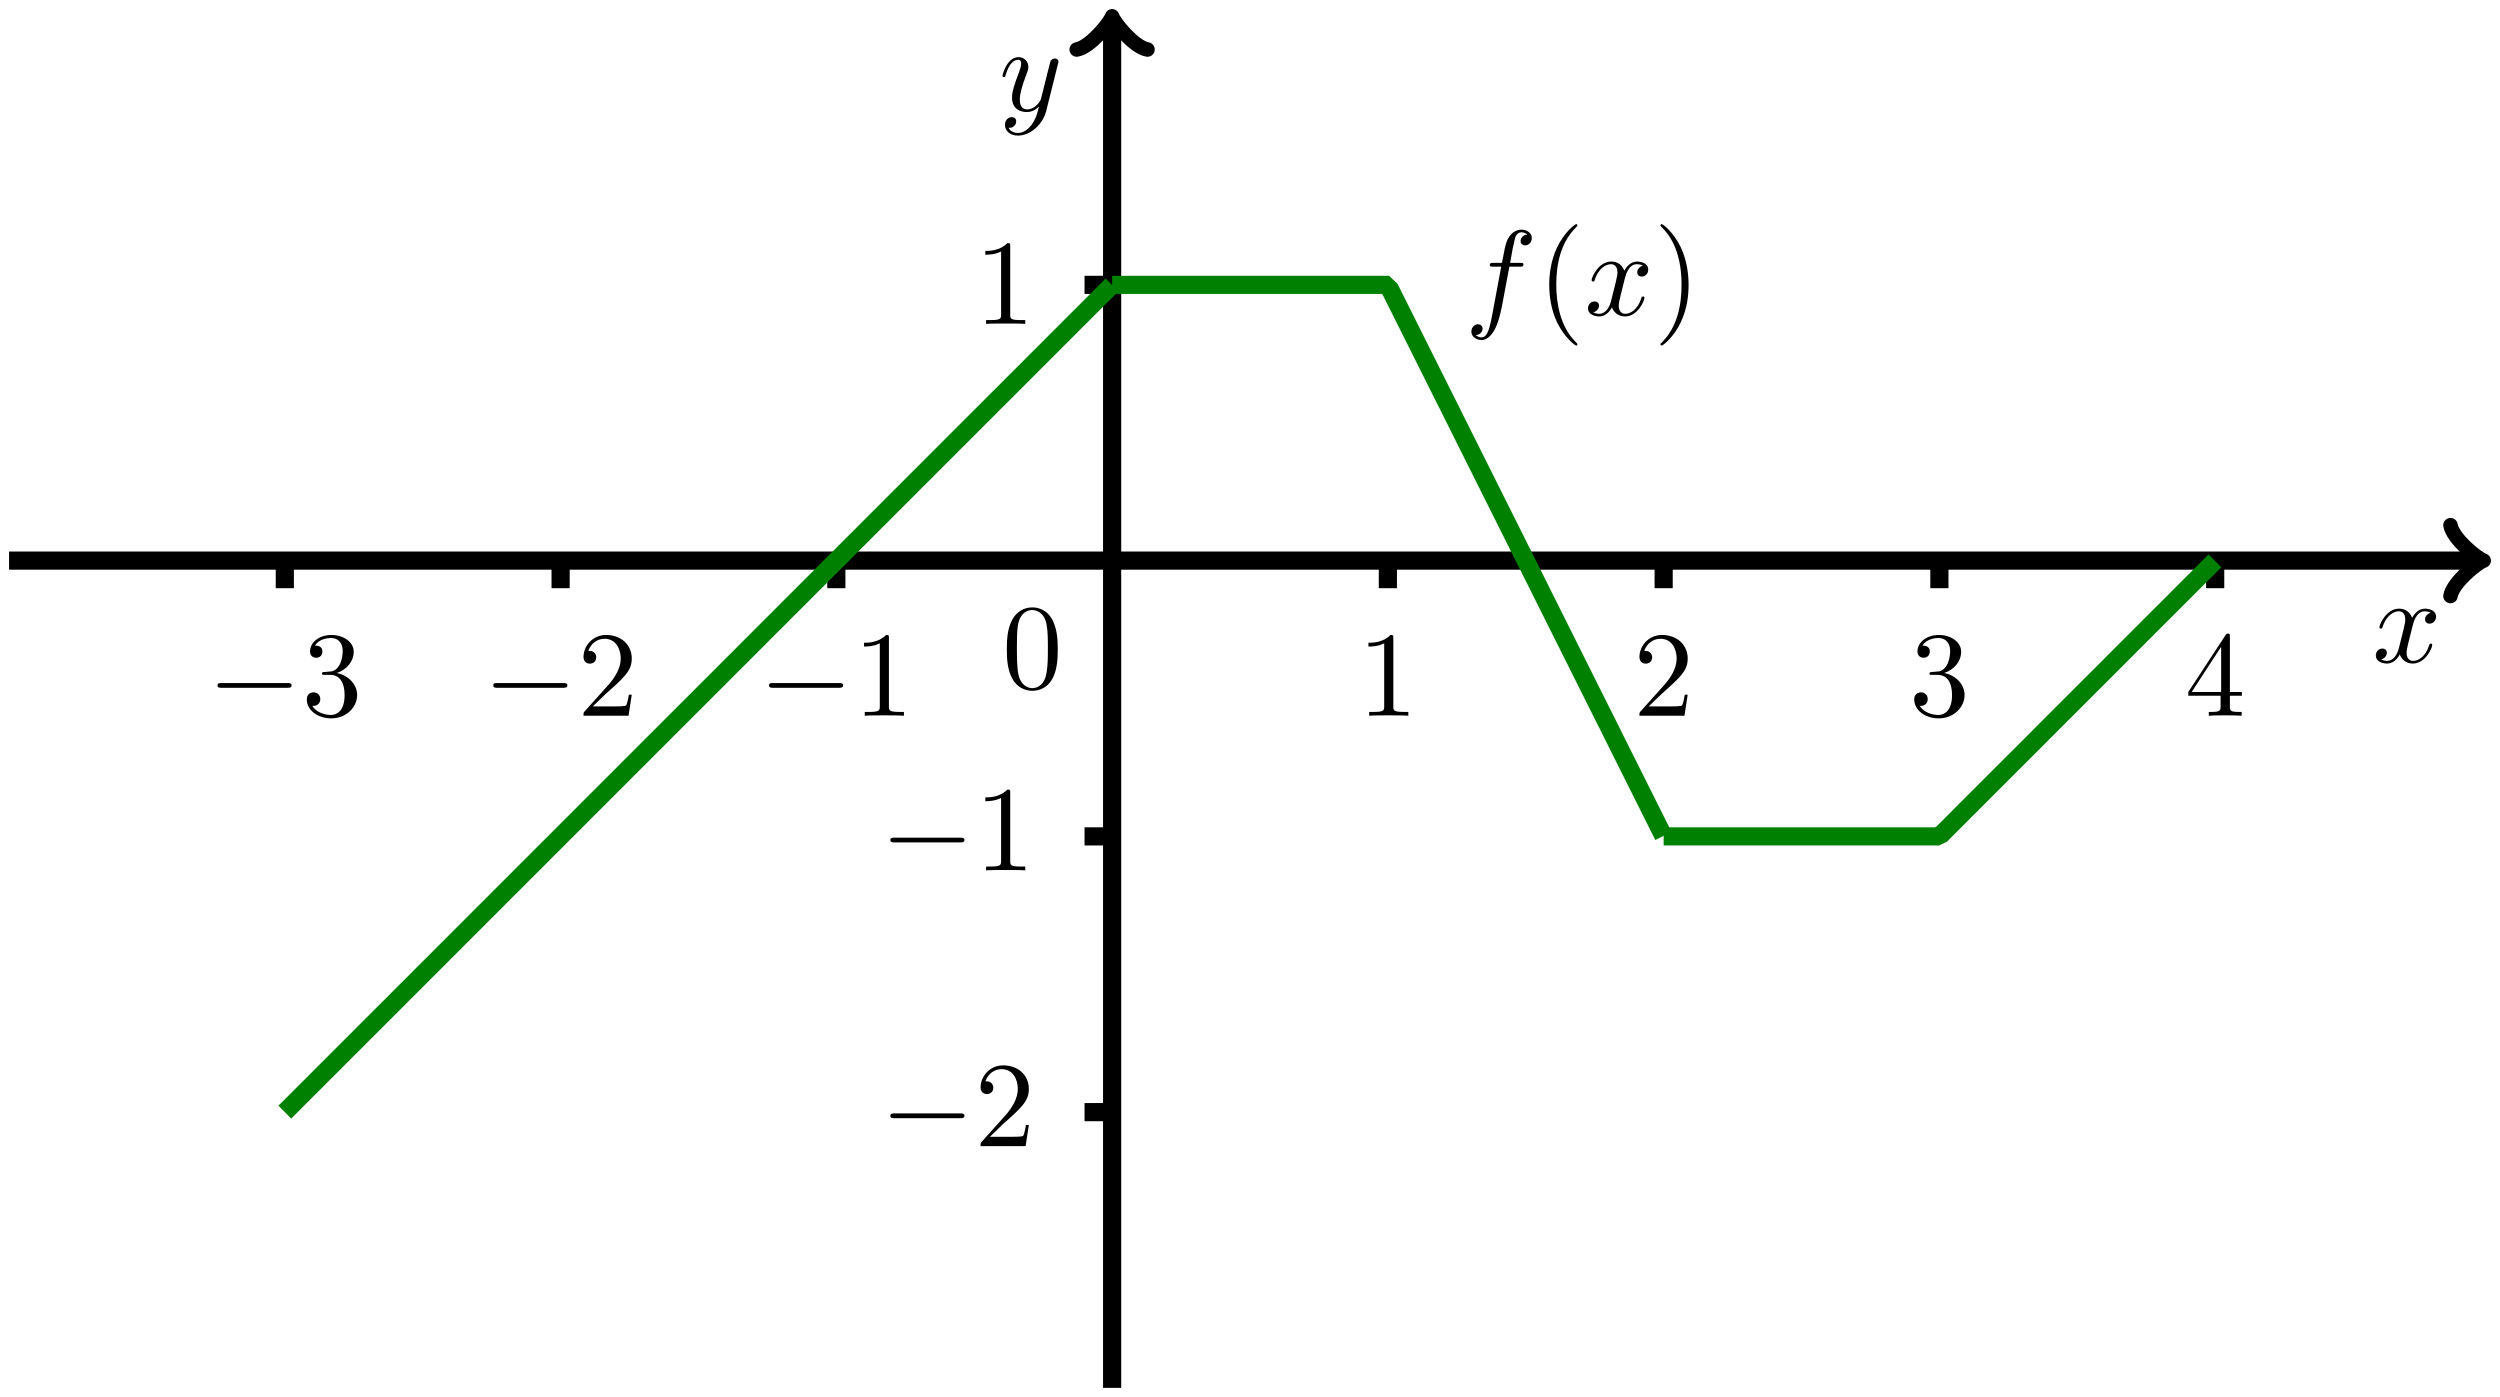
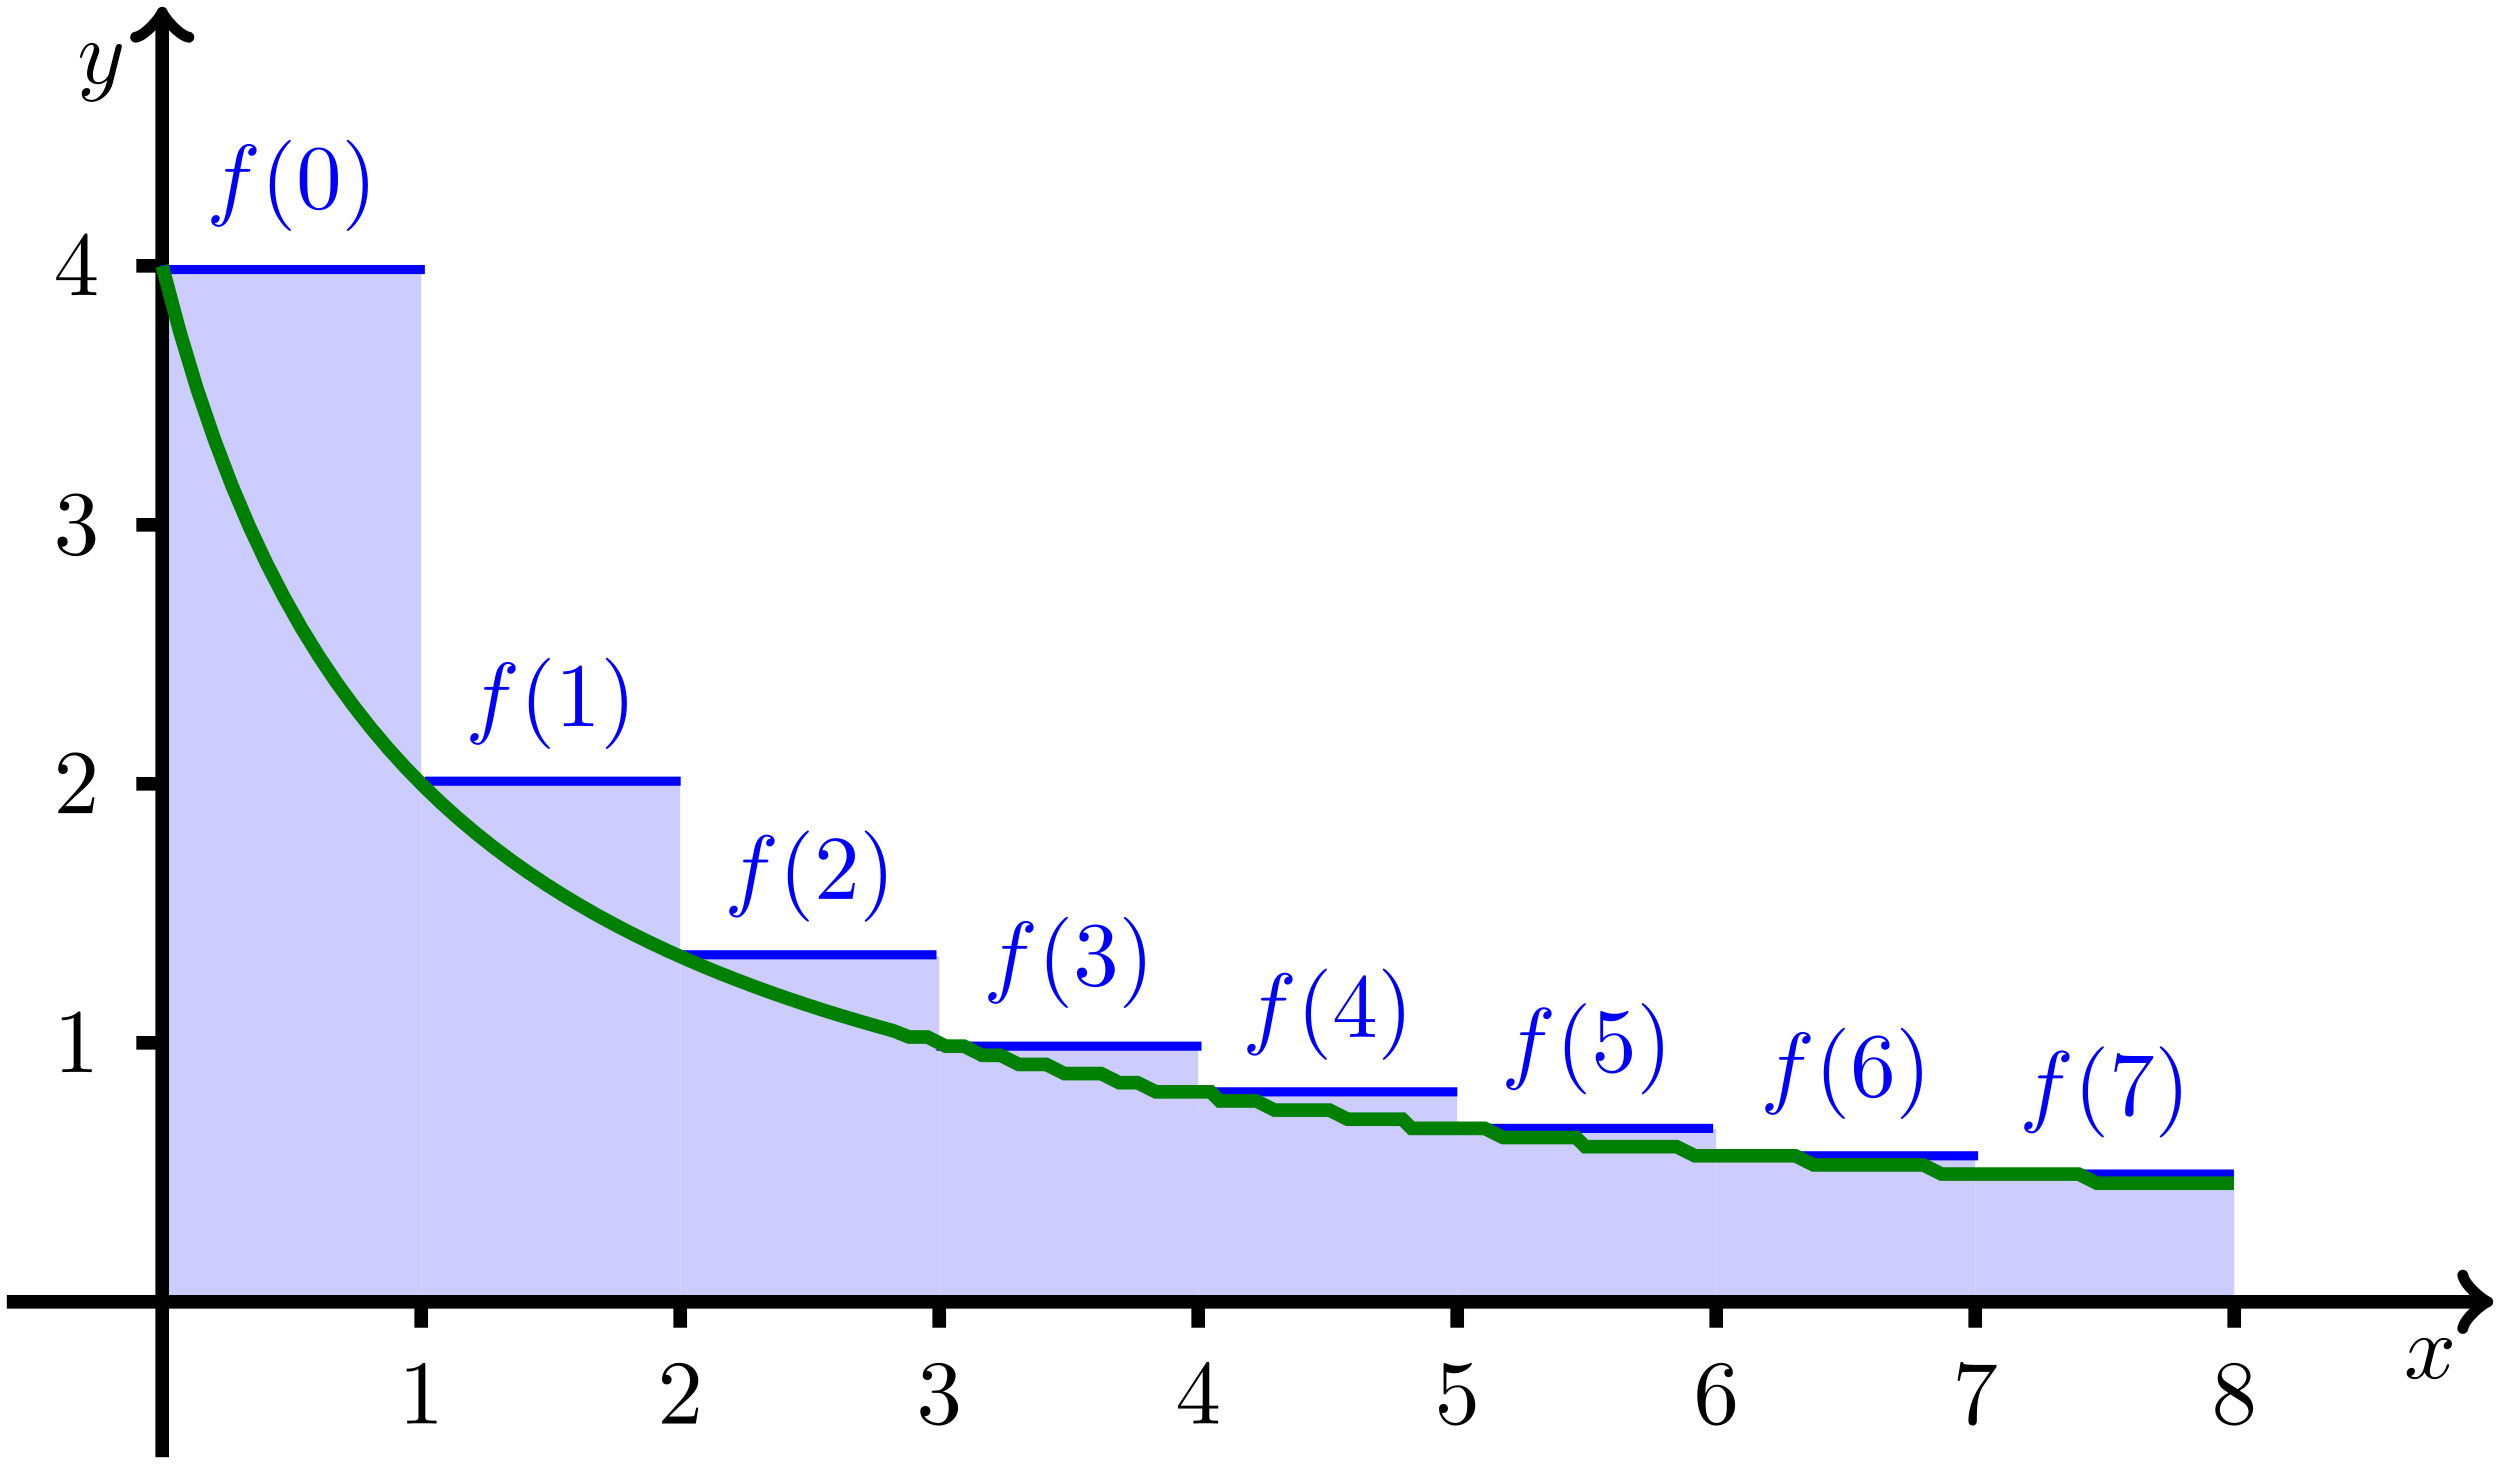
- <svg xmlns="http://www.w3.org/2000/svg" xmlns:xlink="http://www.w3.org/1999/xlink" width="205.59pt" height="114.881pt" viewBox="0 0 205.59 114.881" version="1.1">
+ <svg xmlns="http://www.w3.org/2000/svg" xmlns:xlink="http://www.w3.org/1999/xlink" width="273.62pt" height="160.235pt" viewBox="0 0 273.62 160.235" version="1.1">
  <defs>
    <g>
      <symbol overflow="visible" id="glyph0-0">
        <path style="stroke:none;" d="" />
      </symbol>
      <symbol overflow="visible" id="glyph0-1">
        <path style="stroke:none;" d="M 3.328 -3.016 C 3.391 -3.266 3.625 -4.188 4.312 -4.188 C 4.359 -4.188 4.609 -4.188 4.812 -4.062 C 4.531 -4 4.344 -3.766 4.344 -3.516 C 4.344 -3.359 4.453 -3.172 4.719 -3.172 C 4.938 -3.172 5.25 -3.344 5.25 -3.75 C 5.25 -4.266 4.672 -4.406 4.328 -4.406 C 3.75 -4.406 3.406 -3.875 3.281 -3.656 C 3.031 -4.312 2.5 -4.406 2.203 -4.406 C 1.172 -4.406 0.594 -3.125 0.594 -2.875 C 0.594 -2.766 0.703 -2.766 0.719 -2.766 C 0.797 -2.766 0.828 -2.797 0.844 -2.875 C 1.188 -3.938 1.844 -4.188 2.188 -4.188 C 2.375 -4.188 2.719 -4.094 2.719 -3.516 C 2.719 -3.203 2.547 -2.547 2.188 -1.141 C 2.031 -0.531 1.672 -0.109 1.234 -0.109 C 1.172 -0.109 0.953 -0.109 0.734 -0.234 C 0.984 -0.297 1.203 -0.5 1.203 -0.781 C 1.203 -1.047 0.984 -1.125 0.844 -1.125 C 0.531 -1.125 0.297 -0.875 0.297 -0.547 C 0.297 -0.094 0.781 0.109 1.219 0.109 C 1.891 0.109 2.25 -0.594 2.266 -0.641 C 2.391 -0.281 2.75 0.109 3.344 0.109 C 4.375 0.109 4.938 -1.172 4.938 -1.422 C 4.938 -1.531 4.859 -1.531 4.828 -1.531 C 4.734 -1.531 4.719 -1.484 4.688 -1.422 C 4.359 -0.344 3.688 -0.109 3.375 -0.109 C 2.984 -0.109 2.828 -0.422 2.828 -0.766 C 2.828 -0.984 2.875 -1.203 2.984 -1.641 Z " />
      </symbol>
      <symbol overflow="visible" id="glyph0-2">
        <path style="stroke:none;" d="M 4.844 -3.797 C 4.891 -3.938 4.891 -3.953 4.891 -4.031 C 4.891 -4.203 4.75 -4.297 4.594 -4.297 C 4.5 -4.297 4.344 -4.234 4.25 -4.094 C 4.234 -4.031 4.141 -3.734 4.109 -3.547 C 4.031 -3.297 3.969 -3.016 3.906 -2.75 L 3.453 -0.953 C 3.422 -0.812 2.984 -0.109 2.328 -0.109 C 1.828 -0.109 1.719 -0.547 1.719 -0.922 C 1.719 -1.375 1.891 -2 2.219 -2.875 C 2.375 -3.281 2.422 -3.391 2.422 -3.594 C 2.422 -4.031 2.109 -4.406 1.609 -4.406 C 0.656 -4.406 0.297 -2.953 0.297 -2.875 C 0.297 -2.766 0.391 -2.766 0.406 -2.766 C 0.516 -2.766 0.516 -2.797 0.562 -2.953 C 0.844 -3.891 1.234 -4.188 1.578 -4.188 C 1.656 -4.188 1.828 -4.188 1.828 -3.875 C 1.828 -3.625 1.719 -3.359 1.656 -3.172 C 1.25 -2.109 1.078 -1.547 1.078 -1.078 C 1.078 -0.188 1.703 0.109 2.297 0.109 C 2.688 0.109 3.016 -0.062 3.297 -0.344 C 3.172 0.172 3.047 0.672 2.656 1.203 C 2.391 1.531 2.016 1.828 1.562 1.828 C 1.422 1.828 0.969 1.797 0.797 1.406 C 0.953 1.406 1.094 1.406 1.219 1.281 C 1.328 1.203 1.422 1.062 1.422 0.875 C 1.422 0.562 1.156 0.531 1.062 0.531 C 0.828 0.531 0.5 0.688 0.5 1.172 C 0.5 1.672 0.938 2.047 1.562 2.047 C 2.578 2.047 3.609 1.141 3.891 0.016 Z " />
      </symbol>
      <symbol overflow="visible" id="glyph0-3">
        <path style="stroke:none;" d="M 3.656 -3.984 L 4.516 -3.984 C 4.719 -3.984 4.812 -3.984 4.812 -4.188 C 4.812 -4.297 4.719 -4.297 4.547 -4.297 L 3.719 -4.297 L 3.922 -5.438 C 3.969 -5.641 4.109 -6.344 4.172 -6.469 C 4.25 -6.656 4.422 -6.812 4.641 -6.812 C 4.672 -6.812 4.938 -6.812 5.125 -6.625 C 4.688 -6.594 4.578 -6.234 4.578 -6.094 C 4.578 -5.859 4.766 -5.734 4.953 -5.734 C 5.219 -5.734 5.5 -5.969 5.5 -6.344 C 5.5 -6.797 5.047 -7.031 4.641 -7.031 C 4.297 -7.031 3.672 -6.844 3.375 -5.859 C 3.312 -5.656 3.281 -5.547 3.047 -4.297 L 2.359 -4.297 C 2.156 -4.297 2.047 -4.297 2.047 -4.109 C 2.047 -3.984 2.141 -3.984 2.328 -3.984 L 2.984 -3.984 L 2.25 -0.047 C 2.062 0.922 1.891 1.828 1.375 1.828 C 1.328 1.828 1.094 1.828 0.891 1.641 C 1.359 1.609 1.453 1.25 1.453 1.109 C 1.453 0.875 1.266 0.75 1.078 0.75 C 0.812 0.75 0.531 0.984 0.531 1.359 C 0.531 1.797 0.969 2.047 1.375 2.047 C 1.922 2.047 2.328 1.453 2.5 1.078 C 2.828 0.453 3.047 -0.75 3.062 -0.828 Z " />
      </symbol>
      <symbol overflow="visible" id="glyph1-0">
        <path style="stroke:none;" d="" />
      </symbol>
      <symbol overflow="visible" id="glyph1-1">
-         <path style="stroke:none;" d="M 6.562 -2.297 C 6.734 -2.297 6.922 -2.297 6.922 -2.5 C 6.922 -2.688 6.734 -2.688 6.562 -2.688 L 1.172 -2.688 C 1 -2.688 0.828 -2.688 0.828 -2.5 C 0.828 -2.297 1 -2.297 1.172 -2.297 Z " />
+         <path style="stroke:none;" d="M 2.938 -6.375 C 2.938 -6.625 2.938 -6.641 2.703 -6.641 C 2.078 -6 1.203 -6 0.891 -6 L 0.891 -5.688 C 1.094 -5.688 1.672 -5.688 2.188 -5.953 L 2.188 -0.781 C 2.188 -0.422 2.156 -0.312 1.266 -0.312 L 0.953 -0.312 L 0.953 0 C 1.297 -0.031 2.156 -0.031 2.562 -0.031 C 2.953 -0.031 3.828 -0.031 4.172 0 L 4.172 -0.312 L 3.859 -0.312 C 2.953 -0.312 2.938 -0.422 2.938 -0.781 Z " />
      </symbol>
-       <symbol overflow="visible" id="glyph2-0">
-         <path style="stroke:none;" d="" />
+       <symbol overflow="visible" id="glyph1-2">
+         <path style="stroke:none;" d="M 1.266 -0.766 L 2.328 -1.797 C 3.875 -3.172 4.469 -3.703 4.469 -4.703 C 4.469 -5.844 3.578 -6.641 2.359 -6.641 C 1.234 -6.641 0.5 -5.719 0.5 -4.828 C 0.5 -4.281 1 -4.281 1.031 -4.281 C 1.203 -4.281 1.547 -4.391 1.547 -4.812 C 1.547 -5.062 1.359 -5.328 1.016 -5.328 C 0.938 -5.328 0.922 -5.328 0.891 -5.312 C 1.109 -5.969 1.656 -6.328 2.234 -6.328 C 3.141 -6.328 3.562 -5.516 3.562 -4.703 C 3.562 -3.906 3.078 -3.125 2.516 -2.5 L 0.609 -0.375 C 0.5 -0.266 0.5 -0.234 0.5 0 L 4.203 0 L 4.469 -1.734 L 4.234 -1.734 C 4.172 -1.438 4.109 -1 4 -0.844 C 3.938 -0.766 3.281 -0.766 3.062 -0.766 Z " />
      </symbol>
-       <symbol overflow="visible" id="glyph2-1">
+       <symbol overflow="visible" id="glyph1-3">
        <path style="stroke:none;" d="M 2.891 -3.516 C 3.703 -3.781 4.281 -4.469 4.281 -5.266 C 4.281 -6.078 3.406 -6.641 2.453 -6.641 C 1.453 -6.641 0.688 -6.047 0.688 -5.281 C 0.688 -4.953 0.906 -4.766 1.203 -4.766 C 1.5 -4.766 1.703 -4.984 1.703 -5.281 C 1.703 -5.766 1.234 -5.766 1.094 -5.766 C 1.391 -6.266 2.047 -6.391 2.406 -6.391 C 2.828 -6.391 3.375 -6.172 3.375 -5.281 C 3.375 -5.156 3.344 -4.578 3.094 -4.141 C 2.797 -3.656 2.453 -3.625 2.203 -3.625 C 2.125 -3.609 1.891 -3.594 1.812 -3.594 C 1.734 -3.578 1.672 -3.562 1.672 -3.469 C 1.672 -3.359 1.734 -3.359 1.906 -3.359 L 2.344 -3.359 C 3.156 -3.359 3.531 -2.688 3.531 -1.703 C 3.531 -0.344 2.844 -0.062 2.406 -0.062 C 1.969 -0.062 1.219 -0.234 0.875 -0.812 C 1.219 -0.766 1.531 -0.984 1.531 -1.359 C 1.531 -1.719 1.266 -1.922 0.984 -1.922 C 0.734 -1.922 0.422 -1.781 0.422 -1.344 C 0.422 -0.438 1.344 0.219 2.438 0.219 C 3.656 0.219 4.562 -0.688 4.562 -1.703 C 4.562 -2.516 3.922 -3.297 2.891 -3.516 Z " />
      </symbol>
-       <symbol overflow="visible" id="glyph2-2">
-         <path style="stroke:none;" d="M 1.266 -0.766 L 2.328 -1.797 C 3.875 -3.172 4.469 -3.703 4.469 -4.703 C 4.469 -5.844 3.578 -6.641 2.359 -6.641 C 1.234 -6.641 0.5 -5.719 0.5 -4.828 C 0.5 -4.281 1 -4.281 1.031 -4.281 C 1.203 -4.281 1.547 -4.391 1.547 -4.812 C 1.547 -5.062 1.359 -5.328 1.016 -5.328 C 0.938 -5.328 0.922 -5.328 0.891 -5.312 C 1.109 -5.969 1.656 -6.328 2.234 -6.328 C 3.141 -6.328 3.562 -5.516 3.562 -4.703 C 3.562 -3.906 3.078 -3.125 2.516 -2.5 L 0.609 -0.375 C 0.5 -0.266 0.5 -0.234 0.5 0 L 4.203 0 L 4.469 -1.734 L 4.234 -1.734 C 4.172 -1.438 4.109 -1 4 -0.844 C 3.938 -0.766 3.281 -0.766 3.062 -0.766 Z " />
-       </symbol>
-       <symbol overflow="visible" id="glyph2-3">
-         <path style="stroke:none;" d="M 2.938 -6.375 C 2.938 -6.625 2.938 -6.641 2.703 -6.641 C 2.078 -6 1.203 -6 0.891 -6 L 0.891 -5.688 C 1.094 -5.688 1.672 -5.688 2.188 -5.953 L 2.188 -0.781 C 2.188 -0.422 2.156 -0.312 1.266 -0.312 L 0.953 -0.312 L 0.953 0 C 1.297 -0.031 2.156 -0.031 2.562 -0.031 C 2.953 -0.031 3.828 -0.031 4.172 0 L 4.172 -0.312 L 3.859 -0.312 C 2.953 -0.312 2.938 -0.422 2.938 -0.781 Z " />
-       </symbol>
-       <symbol overflow="visible" id="glyph2-4">
+       <symbol overflow="visible" id="glyph1-4">
        <path style="stroke:none;" d="M 2.938 -1.641 L 2.938 -0.781 C 2.938 -0.422 2.906 -0.312 2.172 -0.312 L 1.969 -0.312 L 1.969 0 C 2.375 -0.031 2.891 -0.031 3.312 -0.031 C 3.734 -0.031 4.25 -0.031 4.672 0 L 4.672 -0.312 L 4.453 -0.312 C 3.719 -0.312 3.703 -0.422 3.703 -0.781 L 3.703 -1.641 L 4.688 -1.641 L 4.688 -1.953 L 3.703 -1.953 L 3.703 -6.484 C 3.703 -6.688 3.703 -6.75 3.531 -6.75 C 3.453 -6.75 3.422 -6.75 3.344 -6.625 L 0.281 -1.953 L 0.281 -1.641 Z M 2.984 -1.953 L 0.562 -1.953 L 2.984 -5.672 Z " />
      </symbol>
-       <symbol overflow="visible" id="glyph2-5">
+       <symbol overflow="visible" id="glyph1-5">
+         <path style="stroke:none;" d="M 4.469 -2 C 4.469 -3.188 3.656 -4.188 2.578 -4.188 C 2.109 -4.188 1.672 -4.031 1.312 -3.672 L 1.312 -5.625 C 1.516 -5.562 1.844 -5.5 2.156 -5.5 C 3.391 -5.5 4.094 -6.406 4.094 -6.531 C 4.094 -6.594 4.062 -6.641 3.984 -6.641 C 3.984 -6.641 3.953 -6.641 3.906 -6.609 C 3.703 -6.516 3.219 -6.312 2.547 -6.312 C 2.156 -6.312 1.688 -6.391 1.219 -6.594 C 1.141 -6.625 1.125 -6.625 1.109 -6.625 C 1 -6.625 1 -6.547 1 -6.391 L 1 -3.438 C 1 -3.266 1 -3.188 1.141 -3.188 C 1.219 -3.188 1.234 -3.203 1.281 -3.266 C 1.391 -3.422 1.75 -3.969 2.562 -3.969 C 3.078 -3.969 3.328 -3.516 3.406 -3.328 C 3.562 -2.953 3.594 -2.578 3.594 -2.078 C 3.594 -1.719 3.594 -1.125 3.344 -0.703 C 3.109 -0.312 2.734 -0.062 2.281 -0.062 C 1.562 -0.062 0.984 -0.594 0.812 -1.172 C 0.844 -1.172 0.875 -1.156 0.984 -1.156 C 1.312 -1.156 1.484 -1.406 1.484 -1.641 C 1.484 -1.891 1.312 -2.141 0.984 -2.141 C 0.844 -2.141 0.5 -2.062 0.5 -1.609 C 0.5 -0.75 1.188 0.219 2.297 0.219 C 3.453 0.219 4.469 -0.734 4.469 -2 Z " />
+       </symbol>
+       <symbol overflow="visible" id="glyph1-6">
+         <path style="stroke:none;" d="M 1.312 -3.266 L 1.312 -3.516 C 1.312 -6.031 2.547 -6.391 3.062 -6.391 C 3.297 -6.391 3.719 -6.328 3.938 -5.984 C 3.781 -5.984 3.391 -5.984 3.391 -5.547 C 3.391 -5.234 3.625 -5.078 3.844 -5.078 C 4 -5.078 4.312 -5.172 4.312 -5.562 C 4.312 -6.156 3.875 -6.641 3.047 -6.641 C 1.766 -6.641 0.422 -5.359 0.422 -3.156 C 0.422 -0.484 1.578 0.219 2.5 0.219 C 3.609 0.219 4.562 -0.719 4.562 -2.031 C 4.562 -3.297 3.672 -4.25 2.562 -4.25 C 1.891 -4.25 1.516 -3.75 1.312 -3.266 Z M 2.5 -0.062 C 1.875 -0.062 1.578 -0.656 1.516 -0.812 C 1.328 -1.281 1.328 -2.078 1.328 -2.25 C 1.328 -3.031 1.656 -4.031 2.547 -4.031 C 2.719 -4.031 3.172 -4.031 3.484 -3.406 C 3.656 -3.047 3.656 -2.531 3.656 -2.047 C 3.656 -1.562 3.656 -1.062 3.484 -0.703 C 3.188 -0.109 2.734 -0.062 2.5 -0.062 Z " />
+       </symbol>
+       <symbol overflow="visible" id="glyph1-7">
+         <path style="stroke:none;" d="M 4.75 -6.078 C 4.828 -6.188 4.828 -6.203 4.828 -6.422 L 2.406 -6.422 C 1.203 -6.422 1.172 -6.547 1.141 -6.734 L 0.891 -6.734 L 0.562 -4.688 L 0.812 -4.688 C 0.844 -4.844 0.922 -5.469 1.062 -5.594 C 1.125 -5.656 1.906 -5.656 2.031 -5.656 L 4.094 -5.656 C 3.984 -5.5 3.203 -4.406 2.984 -4.078 C 2.078 -2.734 1.75 -1.344 1.75 -0.328 C 1.75 -0.234 1.75 0.219 2.219 0.219 C 2.672 0.219 2.672 -0.234 2.672 -0.328 L 2.672 -0.844 C 2.672 -1.391 2.703 -1.938 2.781 -2.469 C 2.828 -2.703 2.953 -3.562 3.406 -4.172 Z " />
+       </symbol>
+       <symbol overflow="visible" id="glyph1-8">
+         <path style="stroke:none;" d="M 1.625 -4.562 C 1.172 -4.859 1.125 -5.188 1.125 -5.359 C 1.125 -5.969 1.781 -6.391 2.484 -6.391 C 3.203 -6.391 3.844 -5.875 3.844 -5.156 C 3.844 -4.578 3.453 -4.109 2.859 -3.766 Z M 3.078 -3.609 C 3.797 -3.984 4.281 -4.5 4.281 -5.156 C 4.281 -6.078 3.406 -6.641 2.5 -6.641 C 1.5 -6.641 0.688 -5.906 0.688 -4.969 C 0.688 -4.797 0.703 -4.344 1.125 -3.875 C 1.234 -3.766 1.609 -3.516 1.859 -3.344 C 1.281 -3.047 0.422 -2.5 0.422 -1.5 C 0.422 -0.453 1.438 0.219 2.484 0.219 C 3.609 0.219 4.562 -0.609 4.562 -1.672 C 4.562 -2.031 4.453 -2.484 4.062 -2.906 C 3.875 -3.109 3.719 -3.203 3.078 -3.609 Z M 2.078 -3.188 L 3.312 -2.406 C 3.594 -2.219 4.062 -1.922 4.062 -1.312 C 4.062 -0.578 3.312 -0.062 2.5 -0.062 C 1.641 -0.062 0.922 -0.672 0.922 -1.5 C 0.922 -2.078 1.234 -2.719 2.078 -3.188 Z " />
+       </symbol>
+       <symbol overflow="visible" id="glyph1-9">
+         <path style="stroke:none;" d="M 3.297 2.391 C 3.297 2.359 3.297 2.344 3.125 2.172 C 1.891 0.922 1.562 -0.969 1.562 -2.5 C 1.562 -4.234 1.938 -5.969 3.172 -7.203 C 3.297 -7.328 3.297 -7.344 3.297 -7.375 C 3.297 -7.453 3.266 -7.484 3.203 -7.484 C 3.094 -7.484 2.203 -6.797 1.609 -5.531 C 1.109 -4.438 0.984 -3.328 0.984 -2.5 C 0.984 -1.719 1.094 -0.516 1.641 0.625 C 2.25 1.844 3.094 2.5 3.203 2.5 C 3.266 2.5 3.297 2.469 3.297 2.391 Z " />
+       </symbol>
+       <symbol overflow="visible" id="glyph1-10">
        <path style="stroke:none;" d="M 4.578 -3.188 C 4.578 -3.984 4.531 -4.781 4.188 -5.516 C 3.734 -6.484 2.906 -6.641 2.5 -6.641 C 1.891 -6.641 1.172 -6.375 0.75 -5.453 C 0.438 -4.766 0.391 -3.984 0.391 -3.188 C 0.391 -2.438 0.422 -1.547 0.844 -0.781 C 1.266 0.016 2 0.219 2.484 0.219 C 3.016 0.219 3.781 0.016 4.219 -0.938 C 4.531 -1.625 4.578 -2.406 4.578 -3.188 Z M 2.484 0 C 2.094 0 1.5 -0.25 1.328 -1.203 C 1.219 -1.797 1.219 -2.719 1.219 -3.312 C 1.219 -3.953 1.219 -4.609 1.297 -5.141 C 1.484 -6.328 2.234 -6.422 2.484 -6.422 C 2.812 -6.422 3.469 -6.234 3.656 -5.25 C 3.766 -4.688 3.766 -3.938 3.766 -3.312 C 3.766 -2.562 3.766 -1.891 3.656 -1.25 C 3.5 -0.297 2.938 0 2.484 0 Z " />
      </symbol>
-       <symbol overflow="visible" id="glyph2-6">
-         <path style="stroke:none;" d="M 3.297 2.391 C 3.297 2.359 3.297 2.344 3.125 2.172 C 1.891 0.922 1.562 -0.969 1.562 -2.5 C 1.562 -4.234 1.938 -5.969 3.172 -7.203 C 3.297 -7.328 3.297 -7.344 3.297 -7.375 C 3.297 -7.453 3.266 -7.484 3.203 -7.484 C 3.094 -7.484 2.203 -6.797 1.609 -5.531 C 1.109 -4.438 0.984 -3.328 0.984 -2.5 C 0.984 -1.719 1.094 -0.516 1.641 0.625 C 2.25 1.844 3.094 2.5 3.203 2.5 C 3.266 2.5 3.297 2.469 3.297 2.391 Z " />
-       </symbol>
-       <symbol overflow="visible" id="glyph2-7">
+       <symbol overflow="visible" id="glyph1-11">
        <path style="stroke:none;" d="M 2.875 -2.5 C 2.875 -3.266 2.766 -4.469 2.219 -5.609 C 1.625 -6.828 0.766 -7.484 0.672 -7.484 C 0.609 -7.484 0.562 -7.438 0.562 -7.375 C 0.562 -7.344 0.562 -7.328 0.75 -7.141 C 1.734 -6.156 2.297 -4.578 2.297 -2.5 C 2.297 -0.781 1.938 0.969 0.703 2.219 C 0.562 2.344 0.562 2.359 0.562 2.391 C 0.562 2.453 0.609 2.5 0.672 2.5 C 0.766 2.5 1.672 1.812 2.25 0.547 C 2.766 -0.547 2.875 -1.656 2.875 -2.5 Z " />
      </symbol>
    </g>
  </defs>
  <g id="surface1">
-     <path style="fill:none;stroke-width:1.494;stroke-linecap:butt;stroke-linejoin:miter;stroke:rgb(0%,0%,0%);stroke-opacity:1;stroke-miterlimit:10;" d="M -90.71 0 L 112.243 0 " transform="matrix(1,0,0,-1,91.456,46.102)" />
-     <path style="fill:none;stroke-width:1.196;stroke-linecap:round;stroke-linejoin:round;stroke:rgb(0%,0%,0%);stroke-opacity:1;stroke-miterlimit:10;" d="M -2.181 2.911 C -2.001 1.817 -0.001 0.18 0.546 0 C -0.001 -0.183 -2.001 -1.82 -2.181 -2.91 " transform="matrix(1,0,0,-1,203.7004,46.102)" />
+     <path style=" stroke:none;fill-rule:nonzero;fill:rgb(79.999%,79.999%,100%);fill-opacity:1;" d="M 17.754 142.48 L 17.754 29.094 L 46.102 29.094 L 46.102 142.48 Z " />
+     <path style=" stroke:none;fill-rule:nonzero;fill:rgb(79.999%,79.999%,100%);fill-opacity:1;" d="M 46.102 142.48 L 46.102 85.785 L 74.449 85.785 L 74.449 142.48 Z " />
+     <path style=" stroke:none;fill-rule:nonzero;fill:rgb(79.999%,79.999%,100%);fill-opacity:1;" d="M 74.449 142.48 L 74.449 104.684 L 102.797 104.684 L 102.797 142.48 Z " />
+     <path style=" stroke:none;fill-rule:nonzero;fill:rgb(79.999%,79.999%,100%);fill-opacity:1;" d="M 102.797 142.48 L 102.797 114.133 L 131.141 114.133 L 131.141 142.48 Z " />
+     <path style=" stroke:none;fill-rule:nonzero;fill:rgb(79.999%,79.999%,100%);fill-opacity:1;" d="M 131.141 142.48 L 131.141 119.805 L 159.488 119.805 L 159.488 142.48 Z " />
+     <path style=" stroke:none;fill-rule:nonzero;fill:rgb(79.999%,79.999%,100%);fill-opacity:1;" d="M 159.488 142.48 L 159.488 123.582 L 187.836 123.582 L 187.836 142.48 Z " />
+     <path style=" stroke:none;fill-rule:nonzero;fill:rgb(79.999%,79.999%,100%);fill-opacity:1;" d="M 187.836 142.48 L 187.836 126.281 L 216.184 126.281 L 216.184 142.48 Z " />
+     <path style=" stroke:none;fill-rule:nonzero;fill:rgb(79.999%,79.999%,100%);fill-opacity:1;" d="M 216.184 142.48 L 216.184 128.305 L 244.531 128.305 L 244.531 142.48 Z " />
+     <path style="fill:none;stroke-width:1.494;stroke-linecap:butt;stroke-linejoin:miter;stroke:rgb(0%,0%,0%);stroke-opacity:1;stroke-miterlimit:10;" d="M -17.009 -0 L 253.979 -0 " transform="matrix(1,0,0,-1,17.755,142.48)" />
+     <path style="fill:none;stroke-width:1.196;stroke-linecap:round;stroke-linejoin:round;stroke:rgb(0%,0%,0%);stroke-opacity:1;stroke-miterlimit:10;" d="M -2.182 2.91 C -1.999 1.82 0.001 0.183 0.544 -0 C 0.001 -0.18 -1.999 -1.817 -2.182 -2.911 " transform="matrix(1,0,0,-1,271.733,142.48)" />
    <g style="fill:rgb(0%,0%,0%);fill-opacity:1;">
-       <use xlink:href="#glyph0-1" x="195.081" y="54.459" />
+       <use xlink:href="#glyph0-1" x="263.112" y="150.837" />
    </g>
-     <path style="fill:none;stroke-width:1.494;stroke-linecap:butt;stroke-linejoin:miter;stroke:rgb(0%,0%,0%);stroke-opacity:1;stroke-miterlimit:10;" d="M 0.001 -68.031 L 0.001 44.211 " transform="matrix(1,0,0,-1,91.456,46.102)" />
-     <path style="fill:none;stroke-width:1.196;stroke-linecap:round;stroke-linejoin:round;stroke:rgb(0%,0%,0%);stroke-opacity:1;stroke-miterlimit:10;" d="M -2.18 2.909 C -2 1.819 -0 0.183 0.546 -0.001 C -0 -0.181 -2 -1.817 -2.18 -2.907 " transform="matrix(0,-1,-1,0,91.456,1.89018)" />
+     <path style="fill:none;stroke-width:1.494;stroke-linecap:butt;stroke-linejoin:miter;stroke:rgb(0%,0%,0%);stroke-opacity:1;stroke-miterlimit:10;" d="M -0.001 -17.008 L -0.001 140.589 " transform="matrix(1,0,0,-1,17.755,142.48)" />
+     <path style="fill:none;stroke-width:1.196;stroke-linecap:round;stroke-linejoin:round;stroke:rgb(0%,0%,0%);stroke-opacity:1;stroke-miterlimit:10;" d="M -2.181 2.907 C -2.001 1.817 -0.001 0.181 0.545 0.001 C -0.001 -0.182 -2.001 -1.819 -2.181 -2.909 " transform="matrix(0,-1,-1,0,17.755,1.8892)" />
    <g style="fill:rgb(0%,0%,0%);fill-opacity:1;">
-       <use xlink:href="#glyph0-2" x="82.146" y="9.105" />
+       <use xlink:href="#glyph0-2" x="8.446" y="9.105" />
    </g>
-     <path style="fill:none;stroke-width:1.494;stroke-linecap:butt;stroke-linejoin:miter;stroke:rgb(0%,0%,0%);stroke-opacity:1;stroke-miterlimit:10;" d="M -68.034 0 L -68.034 -2.269 " transform="matrix(1,0,0,-1,91.456,46.102)" />
+     <path style="fill:none;stroke-width:1.494;stroke-linecap:butt;stroke-linejoin:miter;stroke:rgb(0%,0%,0%);stroke-opacity:1;stroke-miterlimit:10;" d="M 28.347 -0 L 28.347 -2.836 " transform="matrix(1,0,0,-1,17.755,142.48)" />
    <g style="fill:rgb(0%,0%,0%);fill-opacity:1;">
-       <use xlink:href="#glyph1-1" x="17.059" y="58.858" />
+       <use xlink:href="#glyph1-1" x="43.611" y="155.803" />
    </g>
+     <path style="fill:none;stroke-width:1.494;stroke-linecap:butt;stroke-linejoin:miter;stroke:rgb(0%,0%,0%);stroke-opacity:1;stroke-miterlimit:10;" d="M 56.694 -0 L 56.694 -2.836 " transform="matrix(1,0,0,-1,17.755,142.48)" />
    <g style="fill:rgb(0%,0%,0%);fill-opacity:1;">
-       <use xlink:href="#glyph2-1" x="24.808" y="58.858" />
+       <use xlink:href="#glyph1-2" x="71.957" y="155.803" />
    </g>
-     <path style="fill:none;stroke-width:1.494;stroke-linecap:butt;stroke-linejoin:miter;stroke:rgb(0%,0%,0%);stroke-opacity:1;stroke-miterlimit:10;" d="M -45.354 0 L -45.354 -2.269 " transform="matrix(1,0,0,-1,91.456,46.102)" />
+     <path style="fill:none;stroke-width:1.494;stroke-linecap:butt;stroke-linejoin:miter;stroke:rgb(0%,0%,0%);stroke-opacity:1;stroke-miterlimit:10;" d="M 85.042 -0 L 85.042 -2.836 " transform="matrix(1,0,0,-1,17.755,142.48)" />
    <g style="fill:rgb(0%,0%,0%);fill-opacity:1;">
-       <use xlink:href="#glyph1-1" x="39.737" y="58.858" />
+       <use xlink:href="#glyph1-3" x="100.304" y="155.803" />
    </g>
+     <path style="fill:none;stroke-width:1.494;stroke-linecap:butt;stroke-linejoin:miter;stroke:rgb(0%,0%,0%);stroke-opacity:1;stroke-miterlimit:10;" d="M 113.386 -0 L 113.386 -2.836 " transform="matrix(1,0,0,-1,17.755,142.48)" />
    <g style="fill:rgb(0%,0%,0%);fill-opacity:1;">
-       <use xlink:href="#glyph2-2" x="47.485" y="58.858" />
+       <use xlink:href="#glyph1-4" x="128.65" y="155.803" />
    </g>
-     <path style="fill:none;stroke-width:1.494;stroke-linecap:butt;stroke-linejoin:miter;stroke:rgb(0%,0%,0%);stroke-opacity:1;stroke-miterlimit:10;" d="M -22.679 0 L -22.679 -2.269 " transform="matrix(1,0,0,-1,91.456,46.102)" />
+     <path style="fill:none;stroke-width:1.494;stroke-linecap:butt;stroke-linejoin:miter;stroke:rgb(0%,0%,0%);stroke-opacity:1;stroke-miterlimit:10;" d="M 141.733 -0 L 141.733 -2.836 " transform="matrix(1,0,0,-1,17.755,142.48)" />
    <g style="fill:rgb(0%,0%,0%);fill-opacity:1;">
-       <use xlink:href="#glyph1-1" x="62.414" y="58.858" />
+       <use xlink:href="#glyph1-5" x="156.997" y="155.803" />
    </g>
+     <path style="fill:none;stroke-width:1.494;stroke-linecap:butt;stroke-linejoin:miter;stroke:rgb(0%,0%,0%);stroke-opacity:1;stroke-miterlimit:10;" d="M 170.081 -0 L 170.081 -2.836 " transform="matrix(1,0,0,-1,17.755,142.48)" />
    <g style="fill:rgb(0%,0%,0%);fill-opacity:1;">
-       <use xlink:href="#glyph2-3" x="70.163" y="58.858" />
+       <use xlink:href="#glyph1-6" x="185.343" y="155.803" />
    </g>
-     <path style="fill:none;stroke-width:1.494;stroke-linecap:butt;stroke-linejoin:miter;stroke:rgb(0%,0%,0%);stroke-opacity:1;stroke-miterlimit:10;" d="M 22.677 0 L 22.677 -2.269 " transform="matrix(1,0,0,-1,91.456,46.102)" />
+     <path style="fill:none;stroke-width:1.494;stroke-linecap:butt;stroke-linejoin:miter;stroke:rgb(0%,0%,0%);stroke-opacity:1;stroke-miterlimit:10;" d="M 198.429 -0 L 198.429 -2.836 " transform="matrix(1,0,0,-1,17.755,142.48)" />
    <g style="fill:rgb(0%,0%,0%);fill-opacity:1;">
-       <use xlink:href="#glyph2-3" x="111.643" y="58.858" />
+       <use xlink:href="#glyph1-7" x="213.69" y="155.803" />
    </g>
-     <path style="fill:none;stroke-width:1.494;stroke-linecap:butt;stroke-linejoin:miter;stroke:rgb(0%,0%,0%);stroke-opacity:1;stroke-miterlimit:10;" d="M 45.356 0 L 45.356 -2.269 " transform="matrix(1,0,0,-1,91.456,46.102)" />
+     <path style="fill:none;stroke-width:1.494;stroke-linecap:butt;stroke-linejoin:miter;stroke:rgb(0%,0%,0%);stroke-opacity:1;stroke-miterlimit:10;" d="M 226.776 -0 L 226.776 -2.836 " transform="matrix(1,0,0,-1,17.755,142.48)" />
    <g style="fill:rgb(0%,0%,0%);fill-opacity:1;">
-       <use xlink:href="#glyph2-2" x="134.32" y="58.858" />
+       <use xlink:href="#glyph1-8" x="242.036" y="155.803" />
    </g>
-     <path style="fill:none;stroke-width:1.494;stroke-linecap:butt;stroke-linejoin:miter;stroke:rgb(0%,0%,0%);stroke-opacity:1;stroke-miterlimit:10;" d="M 68.032 0 L 68.032 -2.269 " transform="matrix(1,0,0,-1,91.456,46.102)" />
+     <path style="fill:none;stroke-width:1.494;stroke-linecap:butt;stroke-linejoin:miter;stroke:rgb(0%,0%,0%);stroke-opacity:1;stroke-miterlimit:10;" d="M -0.001 28.347 L -2.833 28.347 " transform="matrix(1,0,0,-1,17.755,142.48)" />
    <g style="fill:rgb(0%,0%,0%);fill-opacity:1;">
-       <use xlink:href="#glyph2-1" x="156.997" y="58.858" />
+       <use xlink:href="#glyph1-1" x="5.871" y="117.344" />
    </g>
-     <path style="fill:none;stroke-width:1.494;stroke-linecap:butt;stroke-linejoin:miter;stroke:rgb(0%,0%,0%);stroke-opacity:1;stroke-miterlimit:10;" d="M 90.712 0 L 90.712 -2.269 " transform="matrix(1,0,0,-1,91.456,46.102)" />
+     <path style="fill:none;stroke-width:1.494;stroke-linecap:butt;stroke-linejoin:miter;stroke:rgb(0%,0%,0%);stroke-opacity:1;stroke-miterlimit:10;" d="M -0.001 56.695 L -2.833 56.695 " transform="matrix(1,0,0,-1,17.755,142.48)" />
    <g style="fill:rgb(0%,0%,0%);fill-opacity:1;">
-       <use xlink:href="#glyph2-4" x="179.674" y="58.858" />
+       <use xlink:href="#glyph1-2" x="5.871" y="88.997" />
    </g>
-     <path style="fill:none;stroke-width:1.494;stroke-linecap:butt;stroke-linejoin:miter;stroke:rgb(0%,0%,0%);stroke-opacity:1;stroke-miterlimit:10;" d="M 0.001 -45.355 L -2.268 -45.355 " transform="matrix(1,0,0,-1,91.456,46.102)" />
+     <path style="fill:none;stroke-width:1.494;stroke-linecap:butt;stroke-linejoin:miter;stroke:rgb(0%,0%,0%);stroke-opacity:1;stroke-miterlimit:10;" d="M -0.001 85.039 L -2.833 85.039 " transform="matrix(1,0,0,-1,17.755,142.48)" />
    <g style="fill:rgb(0%,0%,0%);fill-opacity:1;">
-       <use xlink:href="#glyph1-1" x="72.39" y="94.252" />
+       <use xlink:href="#glyph1-3" x="5.871" y="60.651" />
    </g>
+     <path style="fill:none;stroke-width:1.494;stroke-linecap:butt;stroke-linejoin:miter;stroke:rgb(0%,0%,0%);stroke-opacity:1;stroke-miterlimit:10;" d="M -0.001 113.386 L -2.833 113.386 " transform="matrix(1,0,0,-1,17.755,142.48)" />
    <g style="fill:rgb(0%,0%,0%);fill-opacity:1;">
-       <use xlink:href="#glyph2-2" x="80.139" y="94.252" />
+       <use xlink:href="#glyph1-4" x="5.871" y="32.304" />
    </g>
-     <path style="fill:none;stroke-width:1.494;stroke-linecap:butt;stroke-linejoin:miter;stroke:rgb(0%,0%,0%);stroke-opacity:1;stroke-miterlimit:10;" d="M 0.001 -22.679 L -2.268 -22.679 " transform="matrix(1,0,0,-1,91.456,46.102)" />
-     <g style="fill:rgb(0%,0%,0%);fill-opacity:1;">
-       <use xlink:href="#glyph1-1" x="72.39" y="71.574" />
+     <path style="fill:none;stroke-width:1;stroke-linecap:butt;stroke-linejoin:miter;stroke:rgb(0%,0%,100%);stroke-opacity:1;stroke-miterlimit:10;" d="M -0.255 112.98 L 28.745 112.98 " transform="matrix(1,0,0,-1,17.755,142.48)" />
+     <path style="fill:none;stroke-width:1;stroke-linecap:butt;stroke-linejoin:miter;stroke:rgb(0%,0%,100%);stroke-opacity:1;stroke-miterlimit:10;" d="M 28.745 56.98 L 56.745 56.98 " transform="matrix(1,0,0,-1,17.755,142.48)" />
+     <path style="fill:none;stroke-width:1;stroke-linecap:butt;stroke-linejoin:miter;stroke:rgb(0%,0%,100%);stroke-opacity:1;stroke-miterlimit:10;" d="M 56.745 37.98 L 84.745 37.98 " transform="matrix(1,0,0,-1,17.755,142.48)" />
+     <path style="fill:none;stroke-width:1;stroke-linecap:butt;stroke-linejoin:miter;stroke:rgb(0%,0%,100%);stroke-opacity:1;stroke-miterlimit:10;" d="M 84.745 27.98 L 113.745 27.98 " transform="matrix(1,0,0,-1,17.755,142.48)" />
+     <path style="fill:none;stroke-width:1;stroke-linecap:butt;stroke-linejoin:miter;stroke:rgb(0%,0%,100%);stroke-opacity:1;stroke-miterlimit:10;" d="M 113.745 22.98 L 141.745 22.98 " transform="matrix(1,0,0,-1,17.755,142.48)" />
+     <path style="fill:none;stroke-width:1;stroke-linecap:butt;stroke-linejoin:miter;stroke:rgb(0%,0%,100%);stroke-opacity:1;stroke-miterlimit:10;" d="M 141.745 18.98 L 169.745 18.98 " transform="matrix(1,0,0,-1,17.755,142.48)" />
+     <path style="fill:none;stroke-width:1;stroke-linecap:butt;stroke-linejoin:miter;stroke:rgb(0%,0%,100%);stroke-opacity:1;stroke-miterlimit:10;" d="M 169.745 15.98 L 198.745 15.98 " transform="matrix(1,0,0,-1,17.755,142.48)" />
+     <path style="fill:none;stroke-width:1;stroke-linecap:butt;stroke-linejoin:miter;stroke:rgb(0%,0%,100%);stroke-opacity:1;stroke-miterlimit:10;" d="M 198.745 13.98 L 226.745 13.98 " transform="matrix(1,0,0,-1,17.755,142.48)" />
+     <g style="fill:rgb(0%,0%,100%);fill-opacity:1;">
+       <use xlink:href="#glyph0-3" x="22.588" y="22.785" />
    </g>
-     <g style="fill:rgb(0%,0%,0%);fill-opacity:1;">
-       <use xlink:href="#glyph2-3" x="80.139" y="71.574" />
+     <g style="fill:rgb(0%,0%,100%);fill-opacity:1;">
+       <use xlink:href="#glyph1-9" x="28.538" y="22.785" />
+       <use xlink:href="#glyph1-10" x="32.412" y="22.785" />
+       <use xlink:href="#glyph1-11" x="37.394" y="22.785" />
    </g>
-     <path style="fill:none;stroke-width:1.494;stroke-linecap:butt;stroke-linejoin:miter;stroke:rgb(0%,0%,0%);stroke-opacity:1;stroke-miterlimit:10;" d="M 0.001 22.676 L -2.268 22.676 " transform="matrix(1,0,0,-1,91.456,46.102)" />
-     <g style="fill:rgb(0%,0%,0%);fill-opacity:1;">
-       <use xlink:href="#glyph2-3" x="80.139" y="26.635" />
+     <g style="fill:rgb(0%,0%,100%);fill-opacity:1;">
+       <use xlink:href="#glyph0-3" x="50.935" y="79.478" />
    </g>
-     <g style="fill:rgb(0%,0%,0%);fill-opacity:1;">
-       <use xlink:href="#glyph2-5" x="82.407" y="56.59" />
+     <g style="fill:rgb(0%,0%,100%);fill-opacity:1;">
+       <use xlink:href="#glyph1-9" x="56.885" y="79.478" />
+       <use xlink:href="#glyph1-1" x="60.759" y="79.478" />
+       <use xlink:href="#glyph1-11" x="65.741" y="79.478" />
    </g>
-     <path style="fill:none;stroke-width:1.494;stroke-linecap:butt;stroke-linejoin:miter;stroke:rgb(0%,50%,0%);stroke-opacity:1;stroke-miterlimit:10;" d="M -68.034 -45.355 L -67.46 -44.785 L -66.89 -44.211 L -66.319 -43.64 L -65.745 -43.07 L -65.175 -42.496 L -64.604 -41.925 L -64.03 -41.355 L -63.46 -40.781 L -62.89 -40.211 L -62.315 -39.64 L -61.745 -39.066 L -61.175 -38.496 L -60.601 -37.925 L -60.03 -37.351 L -59.456 -36.781 L -58.886 -36.211 L -58.315 -35.636 L -57.741 -35.066 L -57.171 -34.496 L -56.601 -33.921 L -56.026 -33.351 L -55.456 -32.781 L -54.886 -32.207 L -54.311 -31.636 L -53.741 -31.062 L -53.171 -30.492 L -52.597 -29.921 L -52.026 -29.347 L -51.456 -28.777 L -50.882 -28.207 L -50.311 -27.632 L -49.741 -27.062 L -49.167 -26.492 L -48.597 -25.918 L -48.026 -25.347 L -47.452 -24.777 L -46.882 -24.203 L -46.311 -23.632 L -45.737 -23.062 L -45.167 -22.488 L -44.597 -21.918 L -44.022 -21.347 L -43.452 -20.773 L -42.882 -20.203 L -42.308 -19.632 L -41.737 -19.058 L -41.167 -18.488 L -40.593 -17.918 L -40.022 -17.343 L -39.452 -16.773 L -38.878 -16.203 L -38.308 -15.628 L -37.737 -15.058 L -37.163 -14.488 L -36.593 -13.914 L -36.022 -13.343 L -35.448 -12.773 L -34.878 -12.199 L -34.304 -11.628 L -33.733 -11.058 L -33.163 -10.484 L -32.589 -9.914 L -32.019 -9.343 L -31.448 -8.769 L -30.874 -8.199 L -30.304 -7.628 L -29.733 -7.054 L -29.159 -6.484 L -28.589 -5.91 L -28.018 -5.339 L -27.444 -4.769 L -26.874 -4.195 L -26.304 -3.625 L -25.729 -3.054 L -25.159 -2.48 L -24.589 -1.91 L -24.015 -1.339 L -23.444 -0.765 L -22.874 -0.195 L -22.3 0.375 L -21.729 0.95 L -21.159 1.52 L -20.585 2.09 L -20.015 2.664 L -19.444 3.235 L -18.87 3.805 L -18.3 4.379 L -17.729 4.95 L -17.155 5.52 L -16.585 6.094 L -16.015 6.665 L -15.44 7.235 L -14.87 7.809 L -14.3 8.379 L -13.726 8.95 L -13.155 9.524 L -12.585 10.094 L -12.011 10.665 L -11.44 11.239 L -10.87 11.809 L -10.296 12.379 L -9.726 12.954 L -9.151 13.524 L -8.581 14.094 L -8.011 14.668 L -7.436 15.239 L -6.866 15.809 L -6.296 16.383 L -5.722 16.954 L -5.151 17.524 L -4.581 18.098 L -4.007 18.668 L -3.436 19.243 L -2.866 19.813 L -2.292 20.383 L -1.722 20.957 L -1.151 21.528 L -0.577 22.098 L -0.007 22.672 " transform="matrix(1,0,0,-1,91.456,46.102)" />
-     <path style="fill:none;stroke-width:1.494;stroke-linecap:butt;stroke-linejoin:miter;stroke:rgb(0%,50%,0%);stroke-opacity:1;stroke-miterlimit:10;" d="M 0.001 22.676 L 22.478 22.676 L 22.86 22.313 L 23.239 21.551 L 23.622 20.79 L 24.001 20.028 L 24.384 19.266 L 24.763 18.504 L 25.146 17.743 L 25.524 16.981 L 25.907 16.219 L 26.286 15.457 L 26.669 14.696 L 27.048 13.934 L 27.814 12.411 L 28.192 11.649 L 28.575 10.887 L 28.954 10.122 L 29.337 9.36 L 29.716 8.598 L 30.099 7.836 L 30.478 7.075 L 30.86 6.313 L 31.239 5.551 L 31.622 4.79 L 32.001 4.028 L 32.384 3.266 L 32.763 2.504 L 33.146 1.743 L 33.524 0.981 L 34.29 -0.543 L 34.669 -1.304 L 35.052 -2.066 L 35.431 -2.832 L 35.814 -3.593 L 36.192 -4.355 L 36.575 -5.117 L 36.954 -5.878 L 37.337 -6.64 L 37.716 -7.402 L 38.099 -8.164 L 38.478 -8.925 L 38.86 -9.687 L 39.239 -10.449 L 39.622 -11.21 L 40.001 -11.972 L 40.767 -13.496 L 41.146 -14.257 L 41.528 -15.023 L 41.907 -15.785 L 42.29 -16.546 L 42.669 -17.308 L 43.052 -18.07 L 43.431 -18.832 L 43.814 -19.593 L 44.192 -20.355 L 44.575 -21.117 L 44.954 -21.878 L 45.337 -22.64 " transform="matrix(1,0,0,-1,91.456,46.102)" />
-     <path style="fill:none;stroke-width:1.494;stroke-linecap:butt;stroke-linejoin:miter;stroke:rgb(0%,50%,0%);stroke-opacity:1;stroke-miterlimit:10;" d="M 45.356 -22.679 L 67.833 -22.679 L 68.212 -22.496 L 68.595 -22.117 L 69.739 -20.972 L 70.118 -20.589 L 70.501 -20.21 L 70.88 -19.828 L 71.263 -19.449 L 71.642 -19.066 L 72.024 -18.687 L 72.403 -18.304 L 72.786 -17.925 L 73.165 -17.543 L 73.548 -17.164 L 73.927 -16.781 L 74.31 -16.402 L 76.216 -14.496 L 76.595 -14.113 L 76.978 -13.734 L 77.356 -13.351 L 77.739 -12.972 L 78.118 -12.589 L 78.501 -12.21 L 78.88 -11.828 L 79.263 -11.449 L 79.642 -11.066 L 80.024 -10.687 L 80.403 -10.304 L 80.786 -9.925 L 81.931 -8.781 L 82.31 -8.398 L 82.692 -8.019 L 83.071 -7.636 L 83.454 -7.257 L 83.833 -6.875 L 84.216 -6.496 L 84.595 -6.113 L 84.978 -5.734 L 85.356 -5.351 L 85.739 -4.972 L 86.118 -4.589 L 86.501 -4.21 L 88.407 -2.304 L 88.786 -1.921 L 89.169 -1.543 L 89.548 -1.16 L 89.931 -0.781 L 90.31 -0.398 L 90.692 -0.019 " transform="matrix(1,0,0,-1,91.456,46.102)" />
-     <g style="fill:rgb(0%,0%,0%);fill-opacity:1;">
-       <use xlink:href="#glyph0-3" x="120.469" y="25.915" />
+     <g style="fill:rgb(0%,0%,100%);fill-opacity:1;">
+       <use xlink:href="#glyph0-3" x="79.281" y="98.376" />
    </g>
-     <g style="fill:rgb(0%,0%,0%);fill-opacity:1;">
-       <use xlink:href="#glyph2-6" x="126.419" y="25.915" />
+     <g style="fill:rgb(0%,0%,100%);fill-opacity:1;">
+       <use xlink:href="#glyph1-9" x="85.231" y="98.376" />
+       <use xlink:href="#glyph1-2" x="89.105" y="98.376" />
+       <use xlink:href="#glyph1-11" x="94.087" y="98.376" />
    </g>
-     <g style="fill:rgb(0%,0%,0%);fill-opacity:1;">
-       <use xlink:href="#glyph0-1" x="130.293" y="25.915" />
+     <g style="fill:rgb(0%,0%,100%);fill-opacity:1;">
+       <use xlink:href="#glyph0-3" x="107.628" y="107.824" />
    </g>
-     <g style="fill:rgb(0%,0%,0%);fill-opacity:1;">
-       <use xlink:href="#glyph2-7" x="135.987" y="25.915" />
+     <g style="fill:rgb(0%,0%,100%);fill-opacity:1;">
+       <use xlink:href="#glyph1-9" x="113.578" y="107.824" />
+       <use xlink:href="#glyph1-3" x="117.452" y="107.824" />
+       <use xlink:href="#glyph1-11" x="122.434" y="107.824" />
    </g>
+     <g style="fill:rgb(0%,0%,100%);fill-opacity:1;">
+       <use xlink:href="#glyph0-3" x="135.974" y="113.494" />
+     </g>
+     <g style="fill:rgb(0%,0%,100%);fill-opacity:1;">
+       <use xlink:href="#glyph1-9" x="141.924" y="113.494" />
+       <use xlink:href="#glyph1-4" x="145.798" y="113.494" />
+       <use xlink:href="#glyph1-11" x="150.78" y="113.494" />
+     </g>
+     <g style="fill:rgb(0%,0%,100%);fill-opacity:1;">
+       <use xlink:href="#glyph0-3" x="164.321" y="117.273" />
+     </g>
+     <g style="fill:rgb(0%,0%,100%);fill-opacity:1;">
+       <use xlink:href="#glyph1-9" x="170.271" y="117.273" />
+       <use xlink:href="#glyph1-5" x="174.145" y="117.273" />
+       <use xlink:href="#glyph1-11" x="179.127" y="117.273" />
+     </g>
+     <g style="fill:rgb(0%,0%,100%);fill-opacity:1;">
+       <use xlink:href="#glyph0-3" x="192.667" y="119.973" />
+     </g>
+     <g style="fill:rgb(0%,0%,100%);fill-opacity:1;">
+       <use xlink:href="#glyph1-9" x="198.617" y="119.973" />
+       <use xlink:href="#glyph1-6" x="202.491" y="119.973" />
+       <use xlink:href="#glyph1-11" x="207.473" y="119.973" />
+     </g>
+     <g style="fill:rgb(0%,0%,100%);fill-opacity:1;">
+       <use xlink:href="#glyph0-3" x="221.013" y="121.997" />
+     </g>
+     <g style="fill:rgb(0%,0%,100%);fill-opacity:1;">
+       <use xlink:href="#glyph1-9" x="226.963" y="121.997" />
+       <use xlink:href="#glyph1-7" x="230.837" y="121.997" />
+       <use xlink:href="#glyph1-11" x="235.819" y="121.997" />
+     </g>
+     <path style="fill:none;stroke-width:1.494;stroke-linecap:butt;stroke-linejoin:miter;stroke:rgb(0%,50%,0%);stroke-opacity:1;stroke-miterlimit:10;" d="M -0.001 113.386 L 1.905 106.246 L 3.811 99.925 L 5.718 94.359 L 7.62 89.359 L 9.526 84.863 L 11.432 80.8 L 13.339 77.105 L 15.241 73.734 L 17.147 70.648 L 19.054 67.808 L 20.96 65.191 L 22.862 62.761 L 24.768 60.511 L 26.675 58.414 L 28.581 56.46 L 30.487 54.628 L 32.39 52.917 L 34.296 51.308 L 36.202 49.796 L 38.108 48.367 L 40.011 47.019 L 41.917 45.742 L 43.823 44.535 L 45.729 43.39 L 47.632 42.3 L 49.538 41.269 L 51.444 40.281 L 53.35 39.343 L 55.253 38.445 L 57.159 37.589 L 59.065 36.769 L 60.972 35.984 L 62.878 35.234 L 64.78 34.515 L 66.686 33.82 L 68.593 33.156 L 70.499 32.519 L 72.401 31.902 L 74.308 31.312 L 76.214 30.742 L 78.12 30.191 L 80.022 29.66 L 81.745 28.98 L 83.745 28.98 L 85.745 27.98 L 87.745 27.98 L 89.745 26.98 L 91.745 26.98 L 93.745 25.98 L 96.745 25.98 L 98.745 24.98 L 102.745 24.98 L 104.745 23.98 L 106.745 23.98 L 108.745 22.98 L 114.745 22.98 L 115.745 21.98 L 119.745 21.98 L 121.745 20.98 L 127.745 20.98 L 129.745 19.98 L 135.745 19.98 L 136.745 18.98 L 144.745 18.98 L 146.745 17.98 L 154.745 17.98 L 155.745 16.98 L 165.745 16.98 L 167.745 15.98 L 178.745 15.98 L 180.745 14.98 L 192.745 14.98 L 194.745 13.98 L 209.745 13.98 L 211.745 12.98 L 226.745 12.98 " transform="matrix(1,0,0,-1,17.755,142.48)" />
  </g>
</svg>
